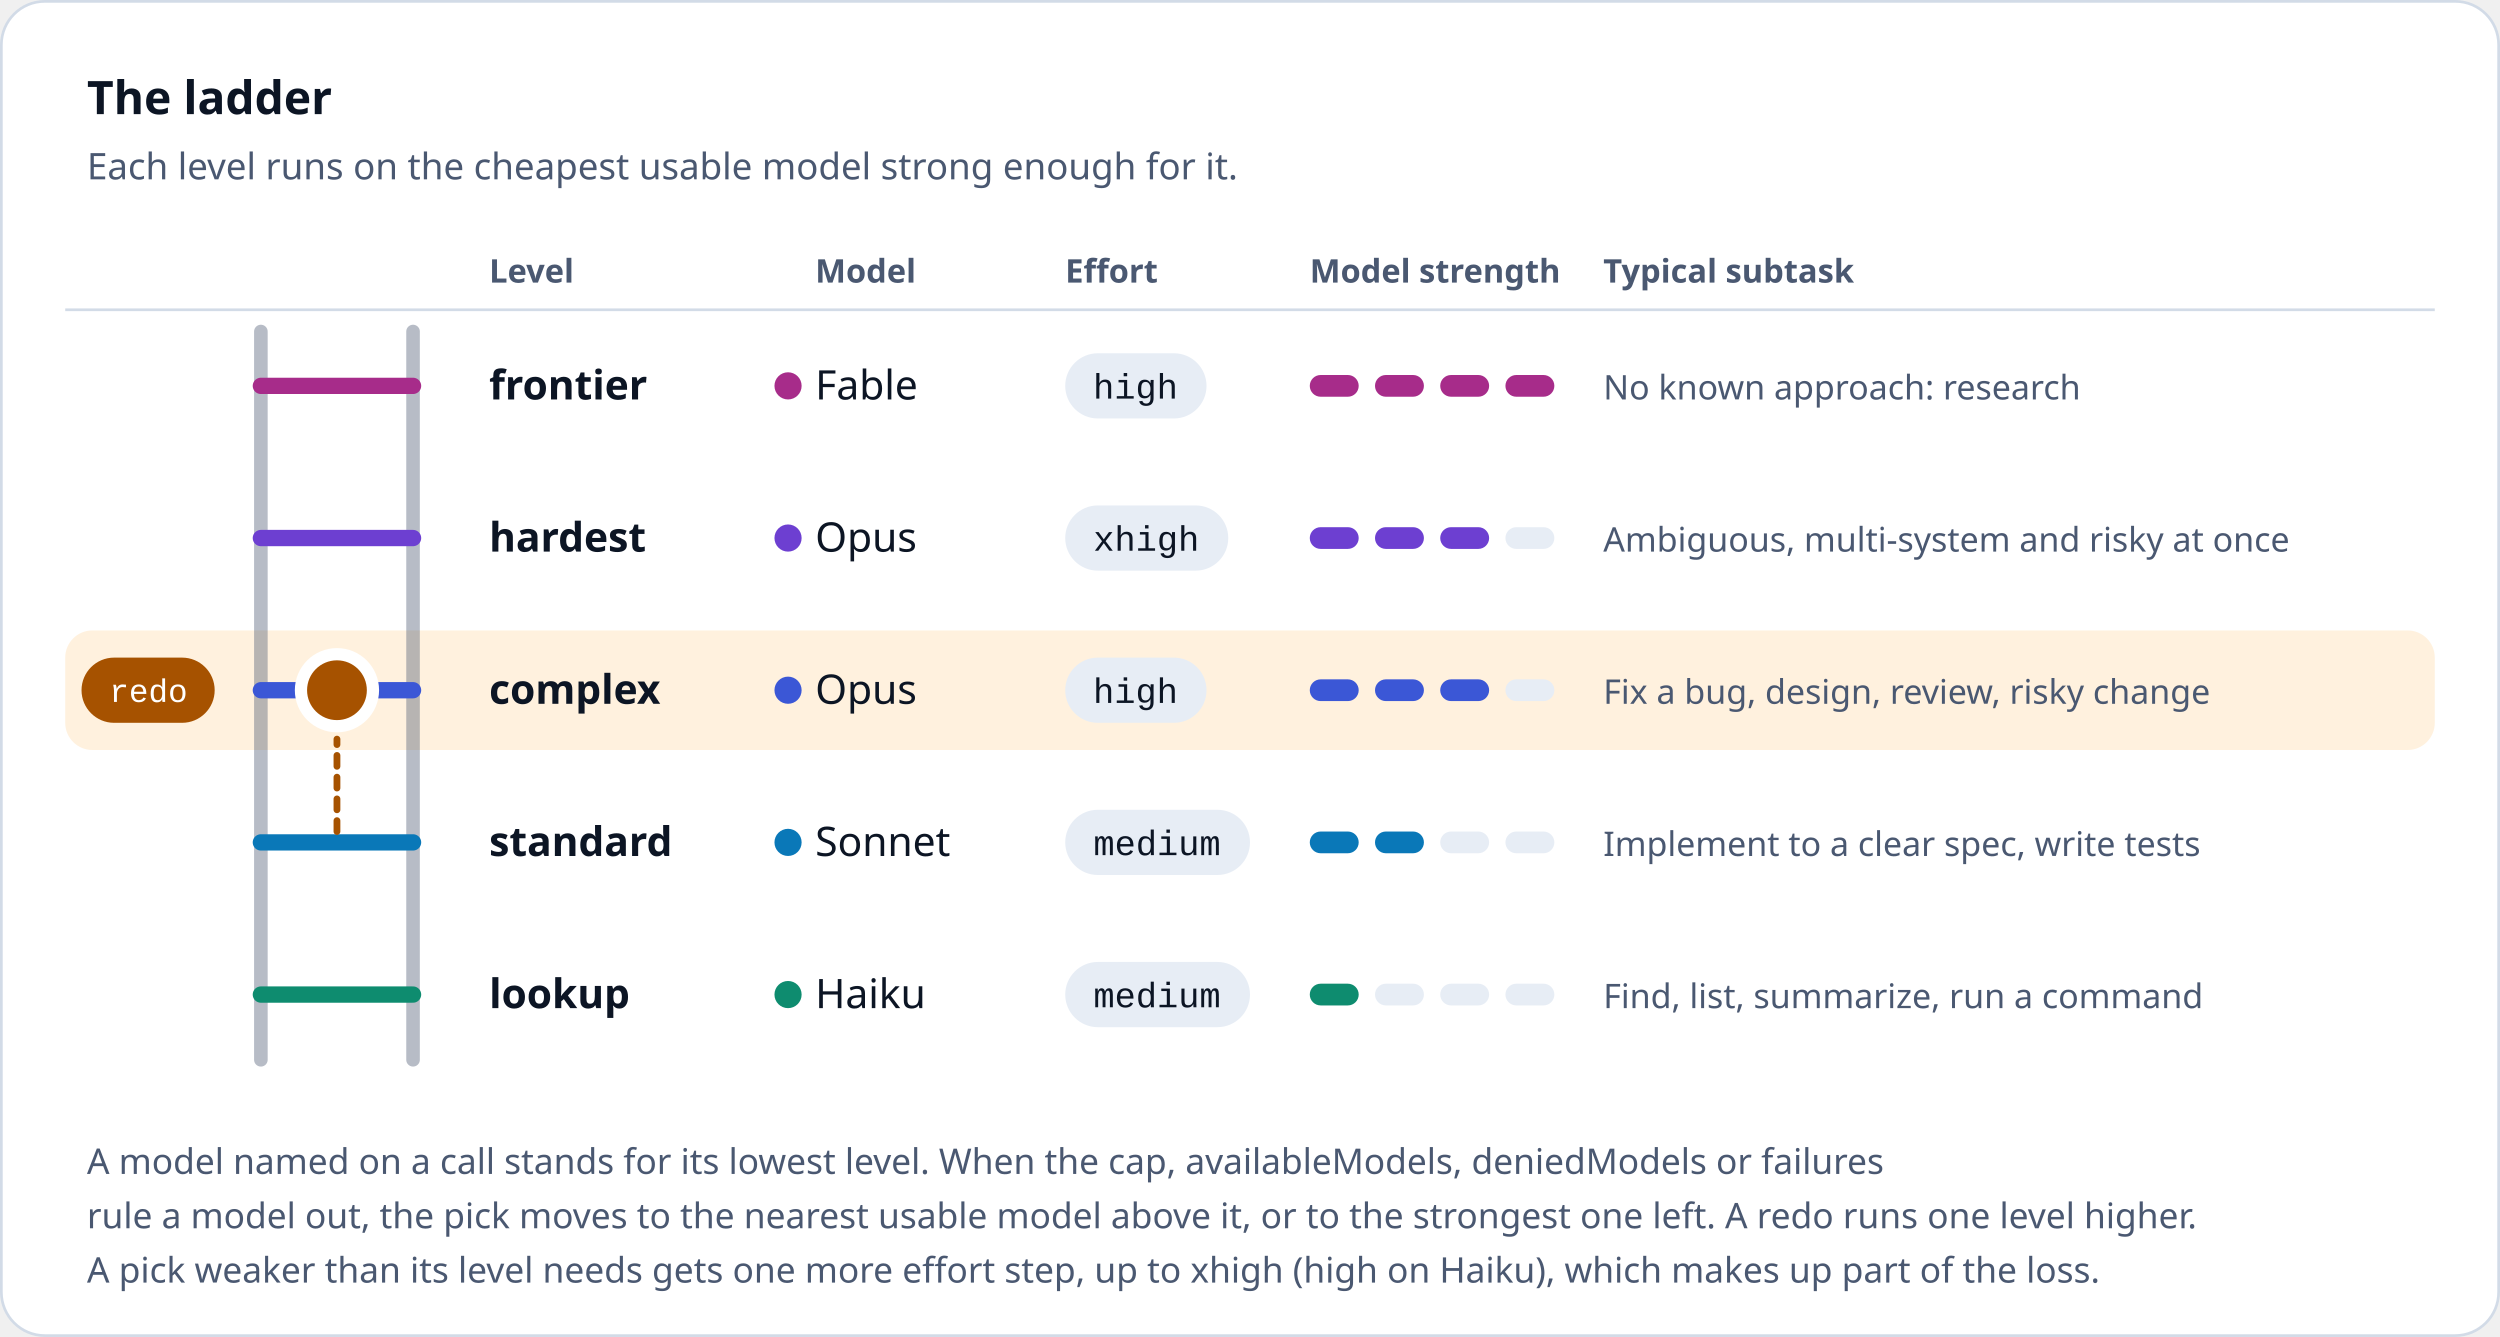
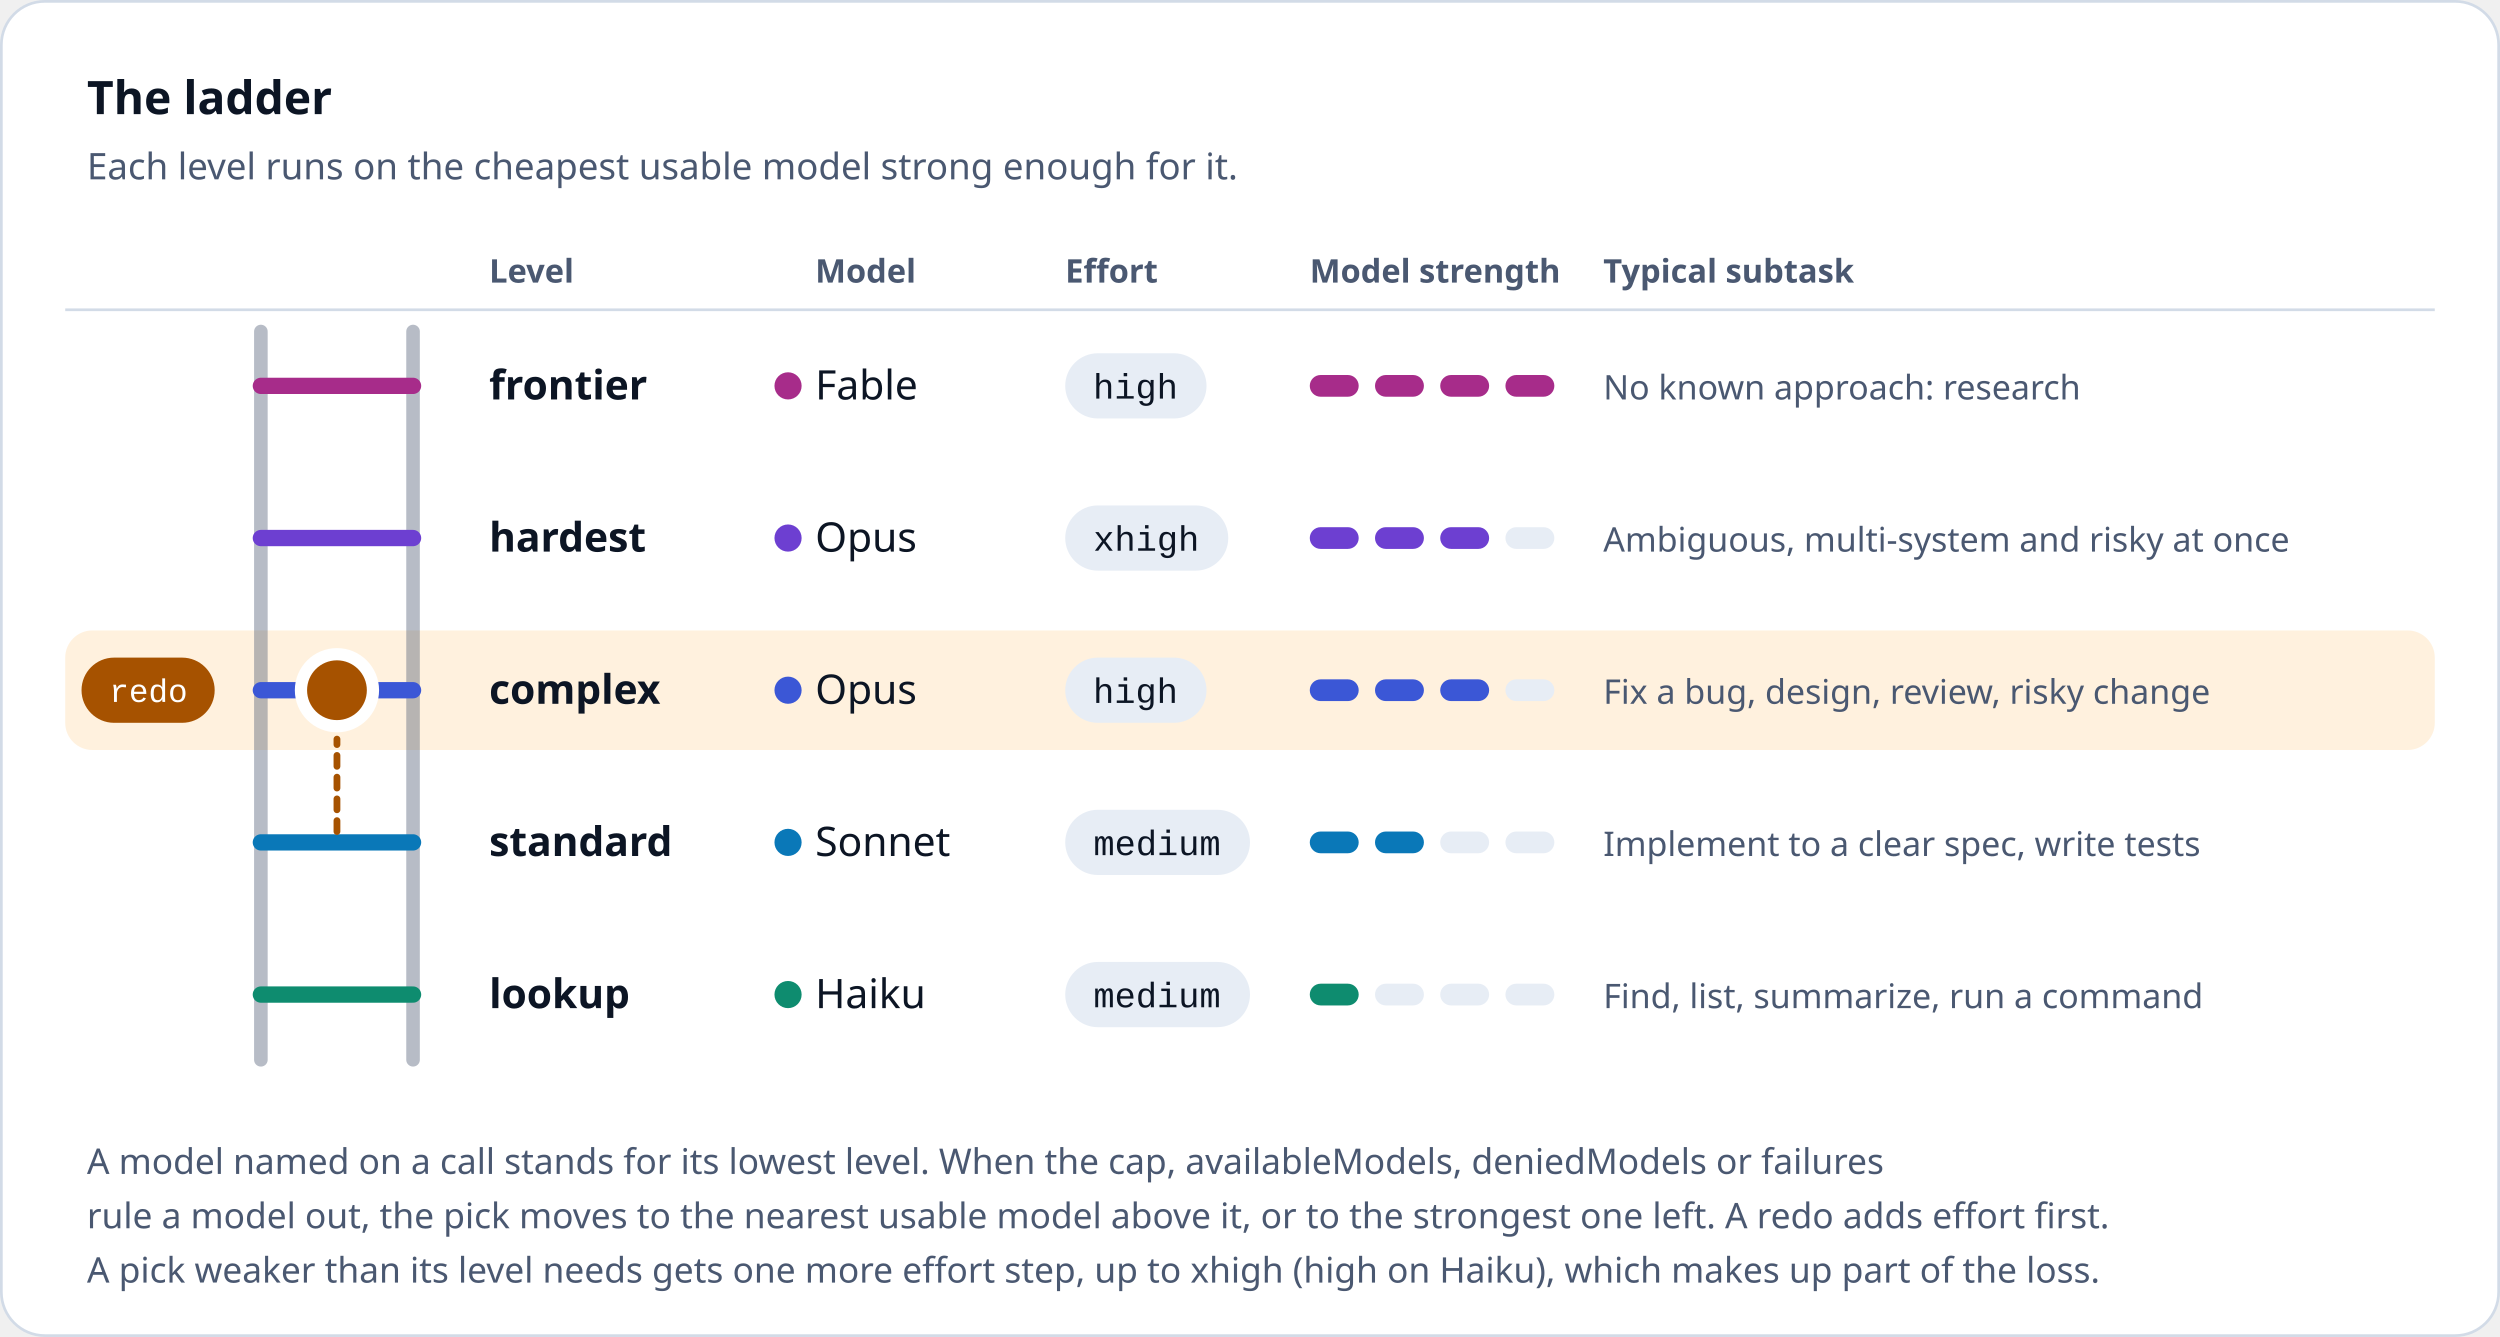
- <svg xmlns="http://www.w3.org/2000/svg" viewBox="0 0 920 492" width="920" height="492" role="img" aria-label="Lookup runs on Haiku at medium effort, standard on Sonnet at medium, complex on Opus at high, hardest on Opus at xhigh, and frontier on Fable at high. A model named on a call stands for its lowest level. A call climbs one rung each time it comes back for a redo. When the cap, the availableModels or deniedModels settings, or failures rule a model out, the pick moves to the nearest usable model above it, or to the strongest one left, and a pick weaker than its level needs gets one more effort step, up to xhigh, or high on Haiku.">
-   <style>text{font-family:-apple-system, BlinkMacSystemFont, "Segoe UI", "Noto Sans", Helvetica, Arial, sans-serif}.mono{font-family:ui-monospace, SFMono-Regular, "SF Mono", Menlo, Consolas, "Liberation Mono", monospace}.b{font-weight:600}.rail{stroke:#C9D4E4}.tilehalo{stroke:#0C1524}.bg{fill:#F4F7FB}.card{fill:#FFFFFF;stroke:#D2DBE7}.ink{fill:#0C1524}.mut{fill:#4A5871}.faint{fill:#E7EDF5}.ln{stroke:#D2DBE7}.lnm{stroke:#4A5871}.inks{stroke:#0C1524}.rt{fill:#A65200}.rts{stroke:#A65200}.rtsoft{fill:#FFF1DE}.halo{stroke:#FFFFFF}.haloc{stroke:#F4F7FB}.tile{fill:#0C1524;stroke:#0C1524}.stop0{stop-color:#FFFFFF}.stop1{stop-color:#F4F7FB}.tag{fill:#FFFFFF}.r1{fill:#0E8C6F}.r1s{stroke:#0E8C6F}.r2{fill:#0A78B8}.r2s{stroke:#0A78B8}.r3{fill:#3B57D6}.r3s{stroke:#3B57D6}.r4{fill:#6D3FD1}.r4s{stroke:#6D3FD1}.r5{fill:#A72C8A}.r5s{stroke:#A72C8A}@media (prefers-color-scheme: dark){.bg{fill:#0A101B}.card{fill:#0F1828;stroke:#26344B}.ink{fill:#E7EDF6}.mut{fill:#9BA9BD}.faint{fill:#1A263A}.ln{stroke:#26344B}.lnm{stroke:#9BA9BD}.inks{stroke:#E7EDF6}.rt{fill:#FFB23E}.rts{stroke:#FFB23E}.rtsoft{fill:#33260F}.halo{stroke:#0F1828}.haloc{stroke:#0A101B}.tile{fill:#13203A;stroke:#2C3E60}.stop0{stop-color:#0F1828}.stop1{stop-color:#0A101B}.tag{fill:#0C1524}.r1{fill:#38D3A8}.r1s{stroke:#38D3A8}.r2{fill:#45B4F2}.r2s{stroke:#45B4F2}.r3{fill:#8196FF}.r3s{stroke:#8196FF}.r4{fill:#AA8BFF}.r4s{stroke:#AA8BFF}.r5{fill:#F27BCD}.r5s{stroke:#F27BCD}}.lcall,.lband{animation:lc 12s ease-in-out infinite}@keyframes lc{0%{transform:translate(0px,112px);opacity:0}4%{transform:translate(0px,112px);opacity:1}18%{transform:translate(0px,112px)}24%{transform:translate(0px,56px)}40%{transform:translate(0px,56px)}46%{transform:translate(0px,0px)}62%{transform:translate(0px,0px)}68%{transform:translate(0px,-56px)}84%{transform:translate(0px,-56px)}90%{transform:translate(0px,-112px)}96%{transform:translate(0px,-112px);opacity:1}100%{transform:translate(0px,-112px);opacity:0}}.lredo{animation:lr 12s linear infinite}@keyframes lr{0%{opacity:0}16%{opacity:0}18%{opacity:1}26%{opacity:1}28%{opacity:0}38%{opacity:0}40%{opacity:1}48%{opacity:1}50%{opacity:0}60%{opacity:0}62%{opacity:1}70%{opacity:1}72%{opacity:0}82%{opacity:0}84%{opacity:1}92%{opacity:1}94%{opacity:0}100%{opacity:0}}.lstatic{animation:hide 1s infinite}@keyframes hide{0%{opacity:0}100%{opacity:0}}@media (prefers-reduced-motion: reduce){*{animation:none!important}}</style>
+ <svg xmlns="http://www.w3.org/2000/svg" viewBox="0 0 920 492" width="920" height="492" role="img" aria-label="Lookup runs on Haiku at medium effort, standard on Sonnet at medium, complex on Opus at high, hardest on Opus at xhigh, and frontier on Fable at high. A model named on a call stands for its lowest level. A call Claude marks as a redo runs one effort step higher on its model while it ran below high, and after that on the next stronger model: Haiku, Sonnet, Opus, then Fable. When the cap, the availableModels or deniedModels settings, or failures rule a model out, the pick moves to the nearest usable model above it, or to the strongest one left, and a pick weaker than its level needs gets one more effort step, up to xhigh, or high on Haiku.">
+   <style>text{font-family:-apple-system, BlinkMacSystemFont, "Segoe UI", "Noto Sans", Helvetica, Arial, sans-serif}.mono{font-family:ui-monospace, SFMono-Regular, "SF Mono", Menlo, Consolas, "Liberation Mono", monospace}.b{font-weight:600}.rail{stroke:#C9D4E4}.tilehalo{stroke:#0C1524}.bg{fill:#F4F7FB}.card{fill:#FFFFFF;stroke:#D2DBE7}.ink{fill:#0C1524}.mut{fill:#4A5871}.faint{fill:#E7EDF5}.ln{stroke:#D2DBE7}.lnm{stroke:#4A5871}.inks{stroke:#0C1524}.rt{fill:#A65200}.rts{stroke:#A65200}.rtsoft{fill:#FFF1DE}.halo{stroke:#FFFFFF}.haloc{stroke:#F4F7FB}.tile{fill:#0C1524;stroke:#0C1524}.stop0{stop-color:#FFFFFF}.stop1{stop-color:#F4F7FB}.tag{fill:#FFFFFF}.r1{fill:#0E8C6F}.r1s{stroke:#0E8C6F}.r2{fill:#0A78B8}.r2s{stroke:#0A78B8}.r3{fill:#3B57D6}.r3s{stroke:#3B57D6}.r4{fill:#6D3FD1}.r4s{stroke:#6D3FD1}.r5{fill:#A72C8A}.r5s{stroke:#A72C8A}@media (prefers-color-scheme: dark){.bg{fill:#0A101B}.card{fill:#0F1828;stroke:#26344B}.ink{fill:#E7EDF6}.mut{fill:#9BA9BD}.faint{fill:#1A263A}.ln{stroke:#26344B}.lnm{stroke:#9BA9BD}.inks{stroke:#E7EDF6}.rt{fill:#FFB23E}.rts{stroke:#FFB23E}.rtsoft{fill:#33260F}.halo{stroke:#0F1828}.haloc{stroke:#0A101B}.tile{fill:#13203A;stroke:#2C3E60}.stop0{stop-color:#0F1828}.stop1{stop-color:#0A101B}.tag{fill:#0C1524}.r1{fill:#38D3A8}.r1s{stroke:#38D3A8}.r2{fill:#45B4F2}.r2s{stroke:#45B4F2}.r3{fill:#8196FF}.r3s{stroke:#8196FF}.r4{fill:#AA8BFF}.r4s{stroke:#AA8BFF}.r5{fill:#F27BCD}.r5s{stroke:#F27BCD}}.lcall,.lband{animation:lc 12s ease-in-out infinite}@keyframes lc{0%{transform:translate(0px,112px);opacity:0}4%{transform:translate(0px,112px);opacity:1}22%{transform:translate(0px,112px)}28%{transform:translate(0px,56px)}50%{transform:translate(0px,56px)}56%{transform:translate(0px,0px)}78%{transform:translate(0px,0px)}84%{transform:translate(0px,-112px)}96%{transform:translate(0px,-112px);opacity:1}100%{transform:translate(0px,-112px);opacity:0}}.lredo{animation:lr 12s linear infinite}@keyframes lr{0%{opacity:0}20%{opacity:0}22%{opacity:1}30%{opacity:1}32%{opacity:0}48%{opacity:0}50%{opacity:1}58%{opacity:1}60%{opacity:0}76%{opacity:0}78%{opacity:1}86%{opacity:1}88%{opacity:0}100%{opacity:0}}.lstatic{animation:hide 1s infinite}@keyframes hide{0%{opacity:0}100%{opacity:0}}@media (prefers-reduced-motion: reduce){*{animation:none!important}}</style>
  <rect x="0.5" y="0.5" width="919" height="491" rx="16" class="card" />
  <text x="32" y="42" class="ink b" font-size="17">The ladder</text>
  <text x="32" y="66" class="mut" font-size="13.5">Each level runs on the cheapest usable model strong enough for it.</text>
  <text x="180" y="104" class="mut b" font-size="12">Level</text>
  <text x="300" y="104" class="mut b" font-size="12">Model</text>
  <text x="392" y="104" class="mut b" font-size="12">Effort</text>
  <text x="482" y="104" class="mut b" font-size="12">Model strength</text>
  <text x="590" y="104" class="mut b" font-size="12">Typical subtask</text>
  <path d="M24 114H896" class="ln" stroke-width="1" />
  <rect x="24" y="232" width="872" height="44" rx="10" class="rtsoft lband" />
  <path d="M96 122V390M152 122V390" class="lnm" stroke-width="5" stroke-linecap="round" opacity="0.4" />
  <path d="M96 366H152" class="r1s" stroke-width="6" stroke-linecap="round" />
  <text x="180" y="371" class="ink b" font-size="15">lookup</text>
  <circle cx="290" cy="366" r="5" class="r1" />
  <text x="300" y="371" class="ink" font-size="15">Haiku</text>
  <rect x="392" y="354" width="68" height="24" rx="12" class="faint" />
  <text x="425.79" y="370.68" class="mono ink" font-size="13" text-anchor="middle">medium</text>
  <rect x="482" y="362" width="18" height="8" rx="4" class="r1" />
  <rect x="506" y="362" width="18" height="8" rx="4" class="faint" />
  <rect x="530" y="362" width="18" height="8" rx="4" class="faint" />
  <rect x="554" y="362" width="18" height="8" rx="4" class="faint" />
  <text x="590" y="371" class="mut" font-size="12.5">Find, list, summarize, run a command</text>
  <path d="M96 310H152" class="r2s" stroke-width="6" stroke-linecap="round" />
  <text x="180" y="315" class="ink b" font-size="15">standard</text>
  <circle cx="290" cy="310" r="5" class="r2" />
  <text x="300" y="315" class="ink" font-size="15">Sonnet</text>
  <rect x="392" y="298" width="68" height="24" rx="12" class="faint" />
  <text x="425.79" y="314.68" class="mono ink" font-size="13" text-anchor="middle">medium</text>
  <rect x="482" y="306" width="18" height="8" rx="4" class="r2" />
  <rect x="506" y="306" width="18" height="8" rx="4" class="r2" />
  <rect x="530" y="306" width="18" height="8" rx="4" class="faint" />
  <rect x="554" y="306" width="18" height="8" rx="4" class="faint" />
  <text x="590" y="315" class="mut" font-size="12.5">Implement to a clear spec, write tests</text>
  <path d="M96 254H152" class="r3s" stroke-width="6" stroke-linecap="round" />
  <text x="180" y="259" class="ink b" font-size="15">complex</text>
  <circle cx="290" cy="254" r="5" class="r3" />
  <text x="300" y="259" class="ink" font-size="15">Opus</text>
  <rect x="392" y="242" width="52" height="24" rx="12" class="faint" />
  <text x="417.86" y="258.68" class="mono ink" font-size="13" text-anchor="middle">high</text>
  <rect x="482" y="250" width="18" height="8" rx="4" class="r3" />
  <rect x="506" y="250" width="18" height="8" rx="4" class="r3" />
  <rect x="530" y="250" width="18" height="8" rx="4" class="r3" />
  <rect x="554" y="250" width="18" height="8" rx="4" class="faint" />
  <text x="590" y="259" class="mut" font-size="12.5">Fix a bug, design, review, risky change</text>
  <path d="M96 198H152" class="r4s" stroke-width="6" stroke-linecap="round" />
  <text x="180" y="203" class="ink b" font-size="15">hardest</text>
  <circle cx="290" cy="198" r="5" class="r4" />
  <text x="300" y="203" class="ink" font-size="15">Opus</text>
  <rect x="392" y="186" width="60" height="24" rx="12" class="faint" />
  <text x="421.825" y="202.68" class="mono ink" font-size="13" text-anchor="middle">xhigh</text>
  <rect x="482" y="194" width="18" height="8" rx="4" class="r4" />
  <rect x="506" y="194" width="18" height="8" rx="4" class="r4" />
  <rect x="530" y="194" width="18" height="8" rx="4" class="r4" />
  <rect x="554" y="194" width="18" height="8" rx="4" class="faint" />
  <text x="590" y="203" class="mut" font-size="12.5">Ambiguous, multi-system and risky at once</text>
  <path d="M96 142H152" class="r5s" stroke-width="6" stroke-linecap="round" />
  <text x="180" y="147" class="ink b" font-size="15">frontier</text>
  <circle cx="290" cy="142" r="5" class="r5" />
  <text x="300" y="147" class="ink" font-size="15">Fable</text>
  <rect x="392" y="130" width="52" height="24" rx="12" class="faint" />
  <text x="417.86" y="146.68" class="mono ink" font-size="13" text-anchor="middle">high</text>
  <rect x="482" y="138" width="18" height="8" rx="4" class="r5" />
  <rect x="506" y="138" width="18" height="8" rx="4" class="r5" />
  <rect x="530" y="138" width="18" height="8" rx="4" class="r5" />
  <rect x="554" y="138" width="18" height="8" rx="4" class="r5" />
  <text x="590" y="147" class="mut" font-size="12.5">No known approach: research</text>
  <g class="lcall">
    <circle cx="124" cy="254" r="13" class="halo" fill="none" stroke-width="5" />
    <circle cx="124" cy="254" r="11" class="rt" />
    <g class="lredo">
      <rect x="30" y="242" width="49" height="24" rx="12" class="rt" />
      <text x="54.64" y="258.32" class="mono tag" font-size="12" text-anchor="middle">redo</text>
    </g>
  </g>
  <path class="lstatic rts" d="M124 306V272" stroke-width="2.5" stroke-dasharray="4 4" fill="none" stroke-linecap="round" />
  <text x="32" y="432" class="mut" font-size="13">A model named on a call stands for its lowest level. When the cap, availableModels, deniedModels or failures</text>
-   <text x="32" y="452" class="mut" font-size="13">rule a model out, the pick moves to the nearest usable model above it, or to the strongest one left. A redo runs one level higher.</text>
+   <text x="32" y="452" class="mut" font-size="13">rule a model out, the pick moves to the nearest usable model above it, or to the strongest one left. A redo adds effort first.</text>
  <text x="32" y="472" class="mut" font-size="13">A pick weaker than its level needs gets one more effort step, up to xhigh (high on Haiku), which makes up part of the loss.</text>
</svg>
